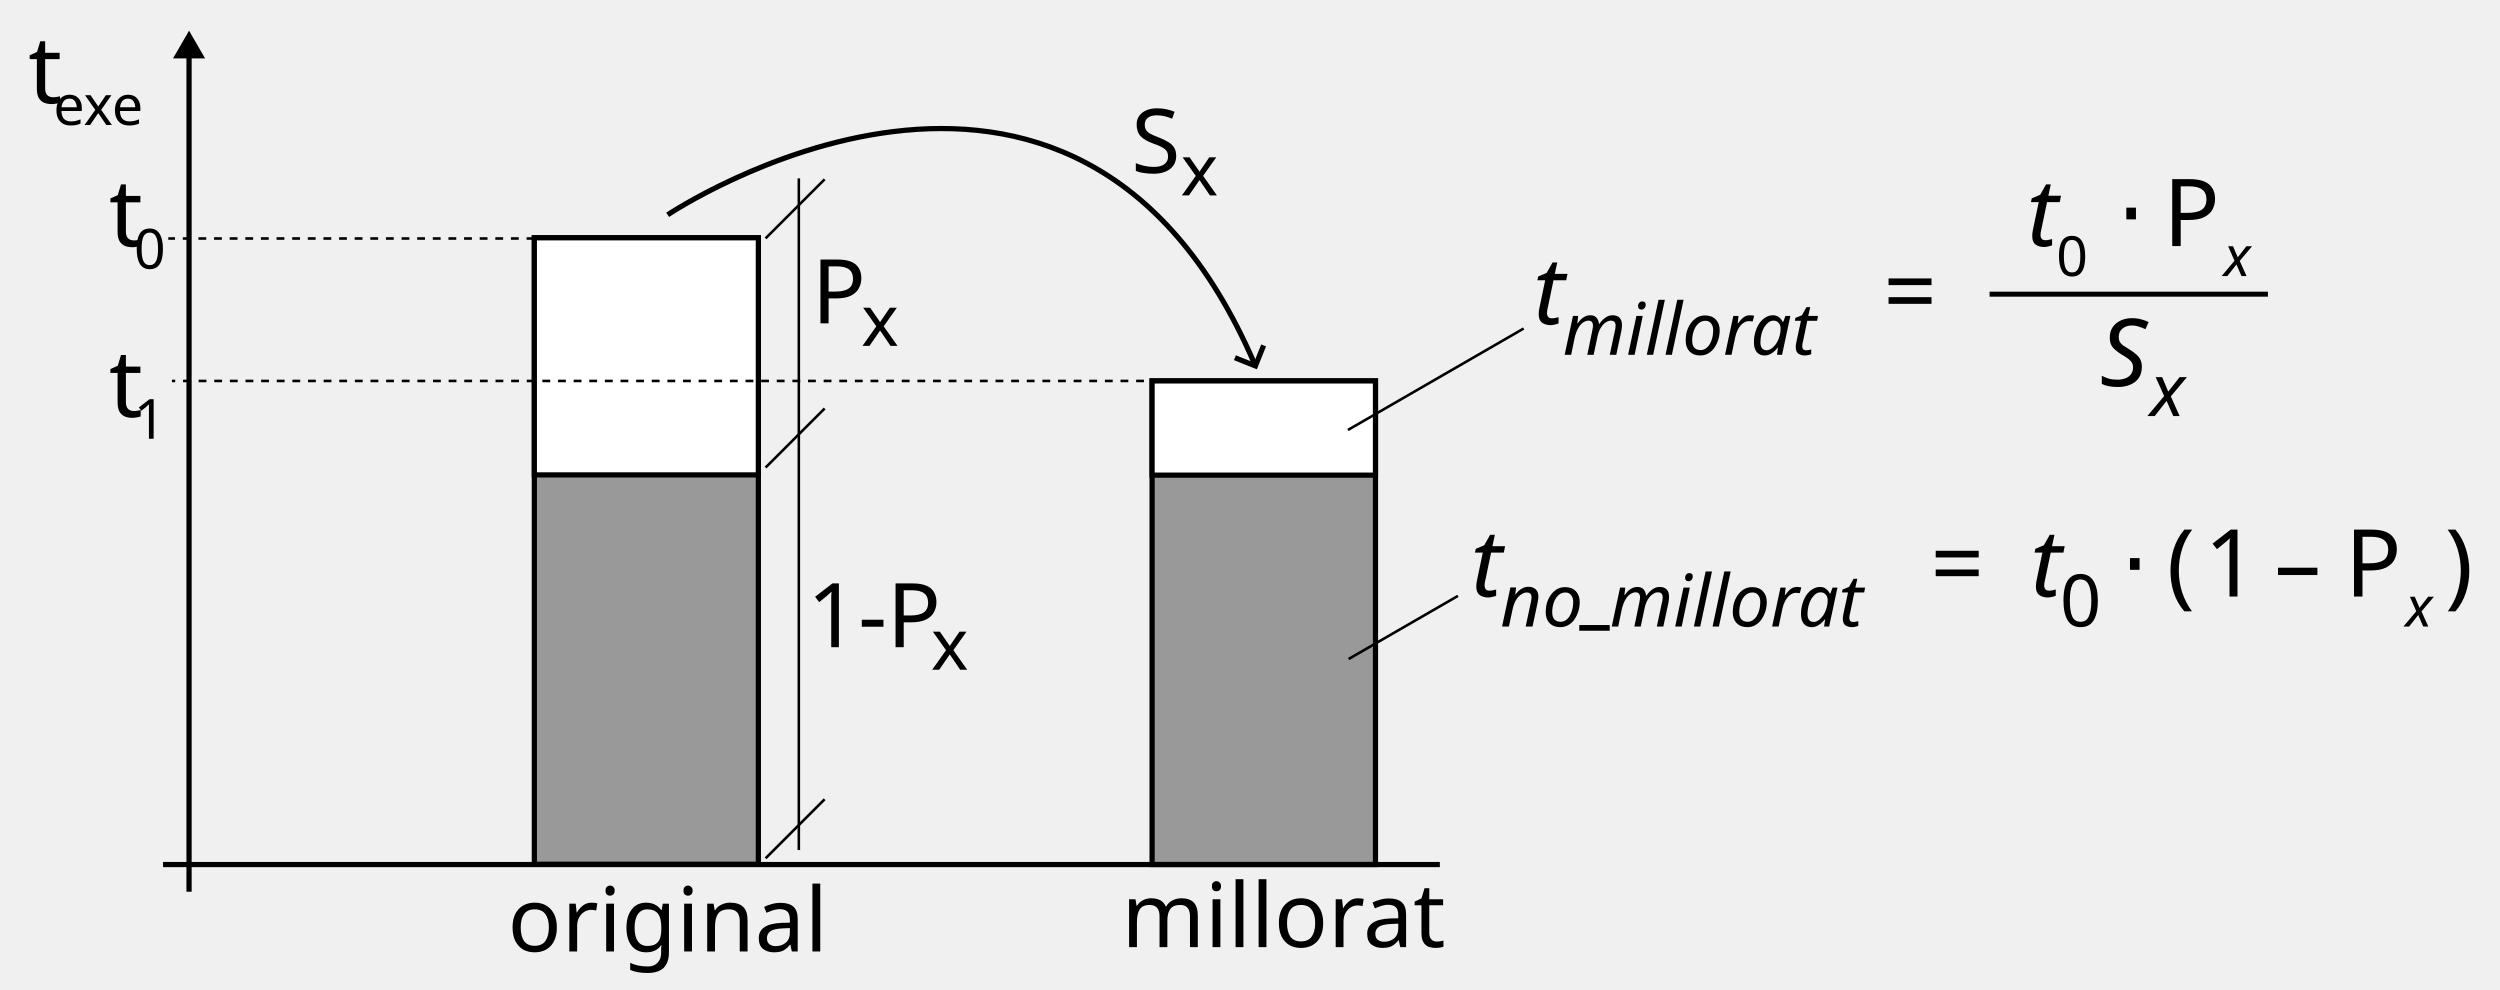
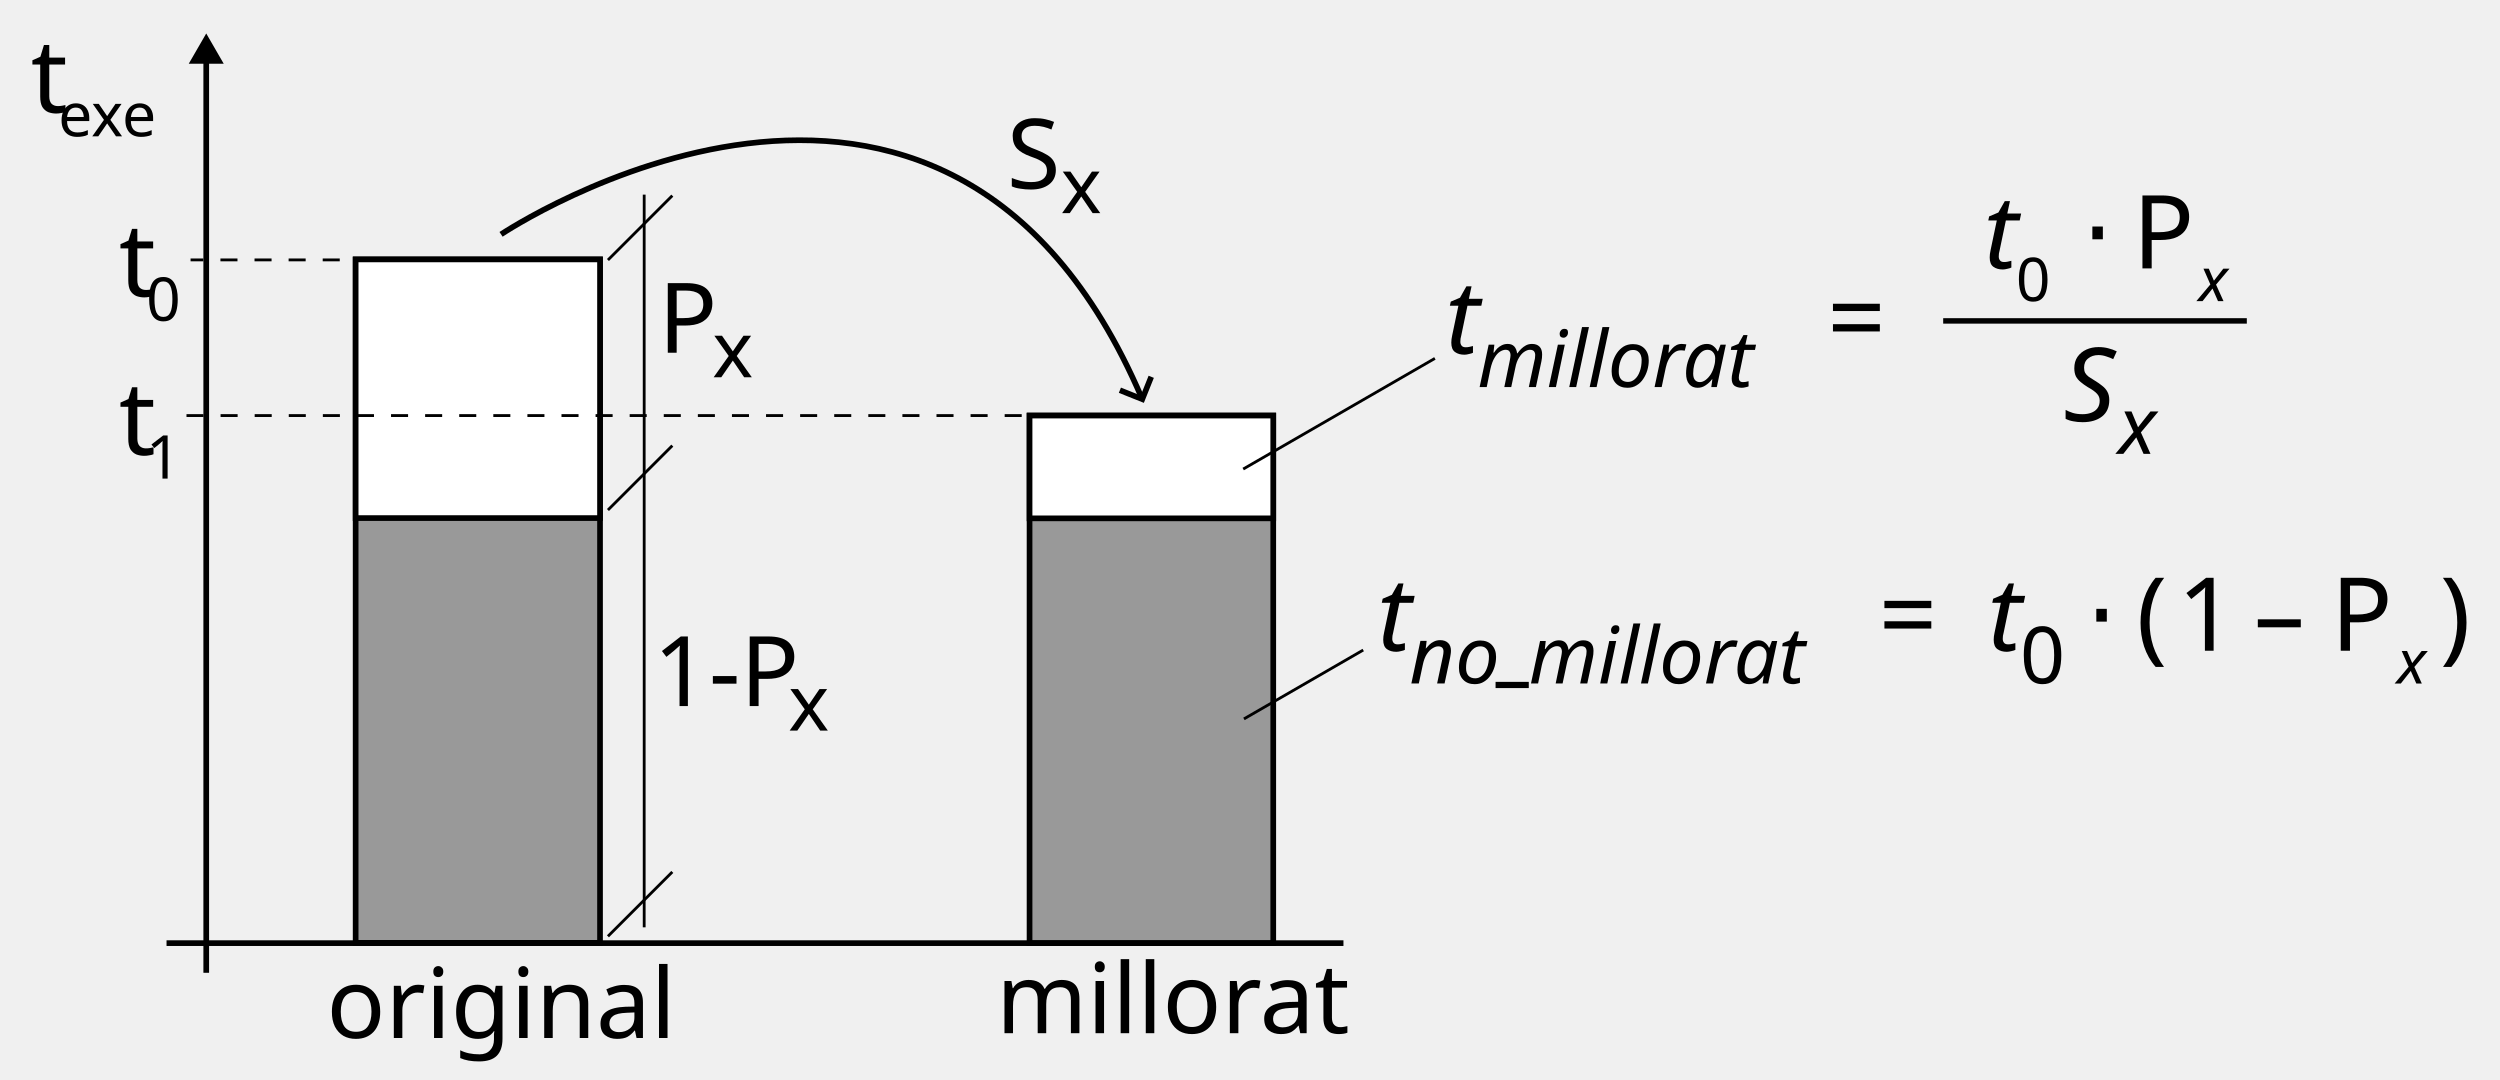
- <svg xmlns="http://www.w3.org/2000/svg" xmlns:xlink="http://www.w3.org/1999/xlink" width="240" height="95" viewBox="0 0 240 95" fill="#000000" version="1.1" id="svg112">
+ <svg xmlns="http://www.w3.org/2000/svg" xmlns:xlink="http://www.w3.org/1999/xlink" width="220" height="95" viewBox="0 0 220 95" fill="#000000" version="1.1" id="svg112">
  <defs id="defs112">
    <marker style="overflow:visible" id="ArrowWide" refX="0" refY="0" orient="auto-start-reverse" markerWidth="1" markerHeight="1" viewBox="0 0 1 1" preserveAspectRatio="xMidYMid">
      <path style="fill:none;stroke:context-stroke;stroke-width:1;stroke-linecap:butt" d="M 3,-3 0,0 3,3" transform="rotate(180,0.125,0)" id="path1" />
    </marker>
    <marker style="overflow:visible" id="Triangle" refX="0" refY="0" orient="auto-start-reverse" markerWidth="1" markerHeight="1" viewBox="0 0 1 1" preserveAspectRatio="xMidYMid">
      <path transform="scale(0.5)" style="fill:context-stroke;fill-rule:evenodd;stroke:context-stroke;stroke-width:1pt" d="M 5.77,0 -2.88,5 V -5 Z" id="path135" />
    </marker>
    <linearGradient id="swatch6">
      <stop style="stop-color:#000000;stop-opacity:1;" offset="0" id="stop6" />
    </linearGradient>
    <clipPath clipPathUnits="userSpaceOnUse" id="clipPath120">
      <path d="M 1079.4,3647 H 5040 v 915 H 1079.4 Z" transform="translate(0,2.5000001e-4)" id="path120" />
    </clipPath>
    <clipPath clipPathUnits="userSpaceOnUse" id="clipPath97">
      <path d="M 1079.4,3647 H 5040 v 915 H 1079.4 Z" transform="translate(0,2.5000001e-4)" id="path97" />
    </clipPath>
    <clipPath clipPathUnits="userSpaceOnUse" id="clipPath130">
      <path d="M 1079.4,3647 H 5040 v 915 H 1079.4 Z" transform="translate(0,2.5000001e-4)" id="path130" />
    </clipPath>
    <clipPath clipPathUnits="userSpaceOnUse" id="clipPath110">
      <path d="M 1079.4,3647 H 5040 v 915 H 1079.4 Z" transform="translate(0,2.5000001e-4)" id="path110" />
    </clipPath>
    <linearGradient xlink:href="#swatch6" id="linearGradient6" x1="2050.696" y1="4050.799" x2="2271.106" y2="4050.799" gradientUnits="userSpaceOnUse" />
  </defs>
-   <rect x="51.32" y="22.8" width="21.54" height="22.8" fill="#ffffff" id="rect12" />
-   <path id="path93" d="m 2053.2,3749.6 h 215.402 v 602.398 H 2053.2 Z" style="fill:#999999;fill-opacity:1;fill-rule:nonzero;stroke:url(#linearGradient6);stroke-width:5.008;stroke-dasharray:none;stroke-opacity:1" transform="matrix(0.09983837,0,0,-0.09983837,-153.6914,457.3245)" clip-path="url(#clipPath97)" />
-   <path id="path106" d="m 2647.2,3749.6 h 214.801 v 465 H 2647.2 Z" style="fill:#999999;fill-opacity:1;fill-rule:nonzero;stroke:#000000;stroke-width:5.008;stroke-dasharray:none;stroke-opacity:1" transform="matrix(0.09983837,0,0,-0.09983837,-153.6914,457.3478)" clip-path="url(#clipPath110)" />
-   <path id="path129" d="m 2647.2,4124 h 214.801 v 90.602 H 2647.2 Z" style="fill:#ffffff;fill-opacity:1;fill-rule:nonzero;stroke:#000000;stroke-width:5.008;stroke-dasharray:none;stroke-opacity:1" transform="matrix(0.09983837,0,0,-0.09983837,-153.6914,457.3478)" clip-path="url(#clipPath130)" />
-   <rect x="191" y="28" width="26.72" height="0.48" fill="#000000" id="rect18-3" />
-   <text x="74.74" y="87.34" font-size="8.57px" font-family="'Source Sans Pro', sans-serif" textLength="26.53" lengthAdjust="spacingAndGlyphs" fill="#000000" id="text74" transform="translate(-26,4)">original</text>
-   <text x="133.66" y="86.92" font-size="8.57px" font-family="'Source Sans Pro', sans-serif" textLength="27.01" lengthAdjust="spacingAndGlyphs" fill="#000000" id="text75" transform="translate(-26,4)">millorat</text>
+   <rect x="31.32" y="22.8" width="21.54" height="22.8" fill="#ffffff" id="rect12" />
+   <path id="path93" d="m 2053.2,3749.6 h 215.402 v 602.398 H 2053.2 Z" style="fill:#999999;fill-opacity:1;fill-rule:nonzero;stroke:url(#linearGradient6);stroke-width:5.008;stroke-dasharray:none;stroke-opacity:1" transform="matrix(0.09983837,0,0,-0.09983837,-173.6914,457.3245)" clip-path="url(#clipPath97)" />
+   <path id="path106" d="m 2647.2,3749.6 h 214.801 v 465 H 2647.2 Z" style="fill:#999999;fill-opacity:1;fill-rule:nonzero;stroke:#000000;stroke-width:5.008;stroke-dasharray:none;stroke-opacity:1" transform="matrix(0.09983837,0,0,-0.09983837,-173.6914,457.3478)" clip-path="url(#clipPath110)" />
+   <path id="path129" d="m 2647.2,4124 h 214.801 v 90.602 H 2647.2 Z" style="fill:#ffffff;fill-opacity:1;fill-rule:nonzero;stroke:#000000;stroke-width:5.008;stroke-dasharray:none;stroke-opacity:1" transform="matrix(0.09983837,0,0,-0.09983837,-173.6914,457.3478)" clip-path="url(#clipPath130)" />
+   <rect x="171" y="28" width="26.72" height="0.48" fill="#000000" id="rect18-3" />
+   <text x="74.74" y="87.34" font-size="8.57px" font-family="'Source Sans Pro', sans-serif" textLength="26.53" lengthAdjust="spacingAndGlyphs" fill="#000000" id="text74" transform="translate(-46,4)">original</text>
+   <text x="133.66" y="86.92" font-size="8.57px" font-family="'Source Sans Pro', sans-serif" textLength="27.01" lengthAdjust="spacingAndGlyphs" fill="#000000" id="text75" transform="translate(-46,4)">millorat</text>
  <text x="28.71" y="7.9" font-size="8.57px" font-family="'Source Sans Pro', sans-serif" textLength="2.41" lengthAdjust="spacingAndGlyphs" fill="#000000" id="text76" transform="translate(-26,2)" style="font-style:normal;font-variant:normal;font-weight:normal;font-stretch:normal;font-size:9px;font-family:'Source Sans Pro', sans-serif;-inkscape-font-specification:'Source Sans Pro, sans-serif, Normal';font-variant-ligatures:normal;font-variant-caps:normal;font-variant-numeric:normal;font-variant-east-asian:normal;fill:#000000">t</text>
  <text x="31.12" y="10" font-size="6.83px" font-family="'Source Sans Pro', sans-serif" textLength="9.47" lengthAdjust="spacingAndGlyphs" fill="#000000" id="text77" transform="translate(-26,2)" style="font-style:normal;font-variant:normal;font-weight:normal;font-stretch:normal;font-size:5.333px;font-family:'Source Sans Pro', sans-serif;-inkscape-font-specification:'Source Sans Pro, sans-serif, Normal';font-variant-ligatures:normal;font-variant-caps:normal;font-variant-numeric:normal;font-variant-east-asian:normal;fill:#000000">exe</text>
-   <text x="36.46" y="21.64" font-size="8.57px" font-family="'Source Sans Pro', sans-serif" textLength="2.41" lengthAdjust="spacingAndGlyphs" fill="#000000" id="text78" transform="translate(-26,2)" style="font-style:normal;font-variant:normal;font-weight:normal;font-stretch:normal;font-size:9px;font-family:'Source Sans Pro', sans-serif;-inkscape-font-specification:'Source Sans Pro, sans-serif, Normal';font-variant-ligatures:normal;font-variant-caps:normal;font-variant-numeric:normal;font-variant-east-asian:normal;fill:#000000">t</text>
-   <text x="38.86" y="23.8" font-size="6.83px" font-family="'Source Sans Pro', sans-serif" textLength="3.44" lengthAdjust="spacingAndGlyphs" fill="#000000" id="text79" transform="translate(-26,2)" style="font-style:normal;font-variant:normal;font-weight:normal;font-stretch:normal;font-size:5.333px;font-family:'Source Sans Pro', sans-serif;-inkscape-font-specification:'Source Sans Pro, sans-serif, Normal';font-variant-ligatures:normal;font-variant-caps:normal;font-variant-numeric:normal;font-variant-east-asian:normal;fill:#000000">0</text>
+   <text x="36.46" y="21.64" font-size="8.57px" font-family="'Source Sans Pro', sans-serif" textLength="2.41" lengthAdjust="spacingAndGlyphs" fill="#000000" id="text78" transform="translate(-26,4.4375)" style="font-style:normal;font-variant:normal;font-weight:normal;font-stretch:normal;font-size:9px;font-family:'Source Sans Pro', sans-serif;-inkscape-font-specification:'Source Sans Pro, sans-serif, Normal';font-variant-ligatures:normal;font-variant-caps:normal;font-variant-numeric:normal;font-variant-east-asian:normal;fill:#000000">t</text>
+   <text x="38.86" y="23.8" font-size="6.83px" font-family="'Source Sans Pro', sans-serif" textLength="3.44" lengthAdjust="spacingAndGlyphs" fill="#000000" id="text79" transform="translate(-26,4.4375)" style="font-style:normal;font-variant:normal;font-weight:normal;font-stretch:normal;font-size:5.333px;font-family:'Source Sans Pro', sans-serif;-inkscape-font-specification:'Source Sans Pro, sans-serif, Normal';font-variant-ligatures:normal;font-variant-caps:normal;font-variant-numeric:normal;font-variant-east-asian:normal;fill:#000000">0</text>
  <text x="36.46" y="38.02" font-size="8.57px" font-family="'Source Sans Pro', sans-serif" textLength="2.41" lengthAdjust="spacingAndGlyphs" fill="#000000" id="text80" transform="translate(-26,2)" style="font-style:normal;font-variant:normal;font-weight:normal;font-stretch:normal;font-size:9px;font-family:'Source Sans Pro', sans-serif;-inkscape-font-specification:'Source Sans Pro, sans-serif, Normal';font-variant-ligatures:normal;font-variant-caps:normal;font-variant-numeric:normal;font-variant-east-asian:normal;fill:#000000">t</text>
  <text x="38.86" y="40.12" font-size="6.83px" font-family="'Source Sans Pro', sans-serif" textLength="3.44" lengthAdjust="spacingAndGlyphs" fill="#000000" id="text81" transform="translate(-26,2)" style="font-style:normal;font-variant:normal;font-weight:normal;font-stretch:normal;font-size:5.333px;font-family:Sans;-inkscape-font-specification:'Sans, Normal';font-variant-ligatures:normal;font-variant-caps:normal;font-variant-numeric:normal;font-variant-east-asian:normal;fill:#000000">1</text>
-   <text x="112.6" y="46.6" font-size="8.57px" font-family="'Source Sans Pro', sans-serif" textLength="4.83" lengthAdjust="spacingAndGlyphs" fill="#000000" id="text82" transform="translate(-4,-30)">S</text>
-   <text x="117.34" y="48.76" font-size="6.83px" font-family="'Source Sans Pro', sans-serif" textLength="3.44" lengthAdjust="spacingAndGlyphs" fill="#000000" id="text83" transform="translate(-4,-30)">x</text>
-   <text x="61.84" y="31.54" font-size="8.57px" font-family="'Source Sans Pro', sans-serif" textLength="4.83" lengthAdjust="spacingAndGlyphs" fill="#000000" id="text84" transform="translate(16.09709,-0.4991073)">P</text>
-   <text x="66.58" y="33.7" font-size="6.83px" font-family="'Source Sans Pro', sans-serif" textLength="3.44" lengthAdjust="spacingAndGlyphs" fill="#000000" id="text85" transform="translate(16.09709,-0.4991073)">x</text>
-   <text x="54.52" y="62.08" font-size="8.57px" font-family="'Source Sans Pro', sans-serif" textLength="11.9" lengthAdjust="spacingAndGlyphs" fill="#000000" id="text86" transform="translate(22.96714,0.05545636)">1-P</text>
-   <text x="66.4" y="64.24" font-size="6.83px" font-family="'Source Sans Pro', sans-serif" textLength="3.44" lengthAdjust="spacingAndGlyphs" fill="#000000" id="text87" transform="translate(22.96714,0.05545636)">x</text>
-   <text x="257.2" y="37.12" font-size="9px" font-family="'Source Sans Pro', sans-serif" font-style="italic" textLength="2.5" lengthAdjust="spacingAndGlyphs" fill="#000000" id="text88" transform="translate(-110,-6)">t</text>
-   <text x="260.02" y="40.06" font-size="6.96px" font-family="'Source Sans Pro', sans-serif" font-style="italic" textLength="26.3" lengthAdjust="spacingAndGlyphs" fill="#000000" id="text89" transform="translate(-110,-6)">millorat</text>
-   <text x="300.58" y="29.62" font-size="9px" font-family="'Source Sans Pro', sans-serif" font-style="italic" textLength="2.5" lengthAdjust="spacingAndGlyphs" fill="#000000" id="text90" transform="translate(-106,-6)">t</text>
-   <text x="303.4" y="32.5" font-size="6.96px" font-family="'Source Sans Pro', sans-serif" textLength="3.48" lengthAdjust="spacingAndGlyphs" fill="#000000" id="text91" transform="translate(-106,-6)" style="font-style:normal;font-variant:normal;font-weight:normal;font-stretch:normal;font-size:5.333px;font-family:'Source Sans Pro', sans-serif;-inkscape-font-specification:'Source Sans Pro, sans-serif, Normal';font-variant-ligatures:normal;font-variant-caps:normal;font-variant-numeric:normal;font-variant-east-asian:normal;fill:#000000">0</text>
-   <text x="313.66" y="29.62" font-size="9px" font-family="'Source Sans Pro', sans-serif" font-style="italic" textLength="5.5" lengthAdjust="spacingAndGlyphs" fill="#000000" id="text92" transform="translate(-106,-6)" style="font-style:normal;font-variant:normal;font-weight:normal;font-stretch:normal;font-size:9px;font-family:'Source Sans Pro', sans-serif;-inkscape-font-specification:'Source Sans Pro, sans-serif, Normal';font-variant-ligatures:normal;font-variant-caps:normal;font-variant-numeric:normal;font-variant-east-asian:normal;fill:#000000">P</text>
-   <text x="319.48" y="32.5" font-size="6.96px" font-family="'Source Sans Pro', sans-serif" font-style="italic" textLength="3.09" lengthAdjust="spacingAndGlyphs" fill="#000000" id="text93" transform="translate(-106,-6)" style="font-style:italic;font-variant:normal;font-weight:normal;font-stretch:normal;font-size:5.333px;font-family:'Source Sans Pro', sans-serif;-inkscape-font-specification:'Source Sans Pro, sans-serif, Italic';font-variant-ligatures:normal;font-variant-caps:normal;font-variant-numeric:normal;font-variant-east-asian:normal;fill:#000000">x</text>
-   <text x="309.16" y="29.62" font-size="9px" font-family="'Source Sans Pro', sans-serif" textLength="2.25" lengthAdjust="spacingAndGlyphs" fill="#000000" id="text94" transform="translate(-106,-6)">⋅</text>
-   <text x="307.6" y="43.06" font-size="9px" font-family="'Source Sans Pro', sans-serif" font-style="italic" textLength="4.5" lengthAdjust="spacingAndGlyphs" fill="#000000" id="text95" transform="translate(-106,-6)">S</text>
-   <text x="312.4" y="45.94" font-size="6.96px" font-family="'Source Sans Pro', sans-serif" font-style="italic" textLength="3.09" lengthAdjust="spacingAndGlyphs" fill="#000000" id="text96" transform="translate(-106,-6)">x</text>
-   <text x="290.8" y="37.12" font-size="9px" font-family="'Source Sans Pro', sans-serif" textLength="5.08" lengthAdjust="spacingAndGlyphs" fill="#000000" id="text98" transform="translate(-110,-6)">=</text>
-   <text x="239.74" y="65.14" font-size="9px" font-family="'Source Sans Pro', sans-serif" font-style="italic" textLength="2.5" lengthAdjust="spacingAndGlyphs" fill="#000000" id="text99" transform="translate(-98.53033,-7.875)">t</text>
-   <text x="242.56" y="68.02" font-size="6.96px" font-family="'Source Sans Pro', sans-serif" font-style="italic" textLength="7.5" lengthAdjust="spacingAndGlyphs" fill="#000000" id="text100" transform="translate(-98.53033,-7.875)">no</text>
-   <text x="257.07" y="68.02" font-size="6.96px" font-family="'Source Sans Pro', sans-serif" font-style="italic" textLength="26.24" lengthAdjust="spacingAndGlyphs" fill="#000000" id="text101" transform="translate(-102.5303,-7.875)">millorat</text>
-   <text x="251.86" y="68.02" font-size="6.96px" font-family="'Source Sans Pro', sans-serif" textLength="3.48" lengthAdjust="spacingAndGlyphs" fill="#000000" id="text102" transform="translate(-100.5303,-5.875)">–</text>
-   <text x="297.46" y="65.14" font-size="9px" font-family="'Source Sans Pro', sans-serif" font-style="italic" textLength="2.5" lengthAdjust="spacingAndGlyphs" fill="#000000" id="text103" transform="translate(-102.5303,-7.875)">t</text>
-   <text x="300.28" y="68.02" font-size="6.96px" font-family="'Source Sans Pro', sans-serif" textLength="3.48" lengthAdjust="spacingAndGlyphs" fill="#000000" id="text104" transform="translate(-102.5303,-7.875)">0</text>
-   <text x="314.14" y="65.14" font-size="9px" font-family="'Source Sans Pro', sans-serif" textLength="4.5" lengthAdjust="spacingAndGlyphs" fill="#000000" id="text105" transform="translate(-102.5303,-7.875)">1</text>
-   <text x="327.64" y="65.14" font-size="9px" font-family="'Source Sans Pro', sans-serif" font-style="italic" textLength="5.5" lengthAdjust="spacingAndGlyphs" fill="#000000" id="text106" transform="translate(-102.5303,-7.875)" style="font-style:normal;font-variant:normal;font-weight:normal;font-stretch:normal;font-size:9px;font-family:'Source Sans Pro', sans-serif;-inkscape-font-specification:'Source Sans Pro, sans-serif, Normal';font-variant-ligatures:normal;font-variant-caps:normal;font-variant-numeric:normal;font-variant-east-asian:normal;fill:#000000">P</text>
-   <text x="333.46" y="68.02" font-size="6.96px" font-family="'Source Sans Pro', sans-serif" font-style="italic" textLength="3.09" lengthAdjust="spacingAndGlyphs" fill="#000000" id="text107" transform="translate(-102.5303,-7.875)" style="font-style:italic;font-variant:normal;font-weight:normal;font-stretch:normal;font-size:5.333px;font-family:'Source Sans Pro', sans-serif;-inkscape-font-specification:'Source Sans Pro, sans-serif, Italic';font-variant-ligatures:normal;font-variant-caps:normal;font-variant-numeric:normal;font-variant-east-asian:normal;fill:#000000">x</text>
-   <text x="320.86" y="65.14" font-size="9px" font-family="'Source Sans Pro', sans-serif" textLength="4.5" lengthAdjust="spacingAndGlyphs" fill="#000000" id="text108" transform="translate(-102.5303,-7.875)">–</text>
-   <text x="310.54" y="65.14" font-size="9px" font-family="'Source Sans Pro', sans-serif" textLength="3" lengthAdjust="spacingAndGlyphs" fill="#000000" id="text109" transform="translate(-102.5303,-7.875)">(</text>
-   <text x="337.24" y="65.14" font-size="9px" font-family="'Source Sans Pro', sans-serif" textLength="3" lengthAdjust="spacingAndGlyphs" fill="#000000" id="text110" transform="translate(-102.5303,-7.875)">)</text>
-   <text x="306.04" y="65.14" font-size="9px" font-family="'Source Sans Pro', sans-serif" textLength="2.25" lengthAdjust="spacingAndGlyphs" fill="#000000" id="text111" transform="translate(-102.5303,-7.875)">⋅</text>
-   <text x="287.86" y="65.14" font-size="9px" font-family="'Source Sans Pro', sans-serif" textLength="5.08" lengthAdjust="spacingAndGlyphs" fill="#000000" id="text112" transform="translate(-102.5303,-7.875)">=</text>
-   <path id="path119" d="m 2053.2,4124 h 215.402 v 228 H 2053.2 Z" style="fill:#ffffff;fill-opacity:1;fill-rule:nonzero;stroke:#000000;stroke-width:5.008;stroke-dasharray:none;stroke-opacity:1" transform="matrix(0.09983837,0,0,-0.09983837,-153.6914,457.3245)" clip-path="url(#clipPath120)" />
-   <path style="fill:#000000;stroke:#000000;stroke-width:0.5;stroke-dasharray:none" d="M 138.224,82.996 H 15.652" id="path3" />
+   <text x="112.6" y="46.6" font-size="8.57px" font-family="'Source Sans Pro', sans-serif" textLength="4.83" lengthAdjust="spacingAndGlyphs" fill="#000000" id="text82" transform="translate(-24,-30)">S</text>
+   <text x="117.34" y="48.76" font-size="6.83px" font-family="'Source Sans Pro', sans-serif" textLength="3.44" lengthAdjust="spacingAndGlyphs" fill="#000000" id="text83" transform="translate(-24,-30)">x</text>
+   <text x="61.84" y="31.54" font-size="8.57px" font-family="'Source Sans Pro', sans-serif" textLength="4.83" lengthAdjust="spacingAndGlyphs" fill="#000000" id="text84" transform="translate(-3.902913,-0.4991073)">P</text>
+   <text x="66.58" y="33.7" font-size="6.83px" font-family="'Source Sans Pro', sans-serif" textLength="3.44" lengthAdjust="spacingAndGlyphs" fill="#000000" id="text85" transform="translate(-3.902913,-0.4991073)">x</text>
+   <text x="54.52" y="62.08" font-size="8.57px" font-family="'Source Sans Pro', sans-serif" textLength="11.9" lengthAdjust="spacingAndGlyphs" fill="#000000" id="text86" transform="translate(2.967144,0.05545636)">1-P</text>
+   <text x="66.4" y="64.24" font-size="6.83px" font-family="'Source Sans Pro', sans-serif" textLength="3.44" lengthAdjust="spacingAndGlyphs" fill="#000000" id="text87" transform="translate(2.967144,0.05545636)">x</text>
+   <text x="257.2" y="37.12" font-size="9px" font-family="'Source Sans Pro', sans-serif" font-style="italic" textLength="2.5" lengthAdjust="spacingAndGlyphs" fill="#000000" id="text88" transform="translate(-130,-6)">t</text>
+   <text x="260.02" y="40.06" font-size="6.96px" font-family="'Source Sans Pro', sans-serif" font-style="italic" textLength="26.3" lengthAdjust="spacingAndGlyphs" fill="#000000" id="text89" transform="translate(-130,-6)">millorat</text>
+   <text x="300.58" y="29.62" font-size="9px" font-family="'Source Sans Pro', sans-serif" font-style="italic" textLength="2.5" lengthAdjust="spacingAndGlyphs" fill="#000000" id="text90" transform="translate(-126,-6)">t</text>
+   <text x="303.4" y="32.5" font-size="6.96px" font-family="'Source Sans Pro', sans-serif" textLength="3.48" lengthAdjust="spacingAndGlyphs" fill="#000000" id="text91" transform="translate(-126,-6)" style="font-style:normal;font-variant:normal;font-weight:normal;font-stretch:normal;font-size:5.333px;font-family:'Source Sans Pro', sans-serif;-inkscape-font-specification:'Source Sans Pro, sans-serif, Normal';font-variant-ligatures:normal;font-variant-caps:normal;font-variant-numeric:normal;font-variant-east-asian:normal;fill:#000000">0</text>
+   <text x="313.66" y="29.62" font-size="9px" font-family="'Source Sans Pro', sans-serif" font-style="italic" textLength="5.5" lengthAdjust="spacingAndGlyphs" fill="#000000" id="text92" transform="translate(-126,-6)" style="font-style:normal;font-variant:normal;font-weight:normal;font-stretch:normal;font-size:9px;font-family:'Source Sans Pro', sans-serif;-inkscape-font-specification:'Source Sans Pro, sans-serif, Normal';font-variant-ligatures:normal;font-variant-caps:normal;font-variant-numeric:normal;font-variant-east-asian:normal;fill:#000000">P</text>
+   <text x="319.48" y="32.5" font-size="6.96px" font-family="'Source Sans Pro', sans-serif" font-style="italic" textLength="3.09" lengthAdjust="spacingAndGlyphs" fill="#000000" id="text93" transform="translate(-126,-6)" style="font-style:italic;font-variant:normal;font-weight:normal;font-stretch:normal;font-size:5.333px;font-family:'Source Sans Pro', sans-serif;-inkscape-font-specification:'Source Sans Pro, sans-serif, Italic';font-variant-ligatures:normal;font-variant-caps:normal;font-variant-numeric:normal;font-variant-east-asian:normal;fill:#000000">x</text>
+   <text x="309.16" y="29.62" font-size="9px" font-family="'Source Sans Pro', sans-serif" textLength="2.25" lengthAdjust="spacingAndGlyphs" fill="#000000" id="text94" transform="translate(-126,-6)">⋅</text>
+   <text x="307.6" y="43.06" font-size="9px" font-family="'Source Sans Pro', sans-serif" font-style="italic" textLength="4.5" lengthAdjust="spacingAndGlyphs" fill="#000000" id="text95" transform="translate(-126,-6)">S</text>
+   <text x="312.4" y="45.94" font-size="6.96px" font-family="'Source Sans Pro', sans-serif" font-style="italic" textLength="3.09" lengthAdjust="spacingAndGlyphs" fill="#000000" id="text96" transform="translate(-126,-6)">x</text>
+   <text x="290.8" y="37.12" font-size="9px" font-family="'Source Sans Pro', sans-serif" textLength="5.08" lengthAdjust="spacingAndGlyphs" fill="#000000" id="text98" transform="translate(-130,-6)">=</text>
+   <text x="239.74" y="65.14" font-size="9px" font-family="'Source Sans Pro', sans-serif" font-style="italic" textLength="2.5" lengthAdjust="spacingAndGlyphs" fill="#000000" id="text99" transform="translate(-118.5303,-7.875)">t</text>
+   <text x="242.56" y="68.02" font-size="6.96px" font-family="'Source Sans Pro', sans-serif" font-style="italic" textLength="7.5" lengthAdjust="spacingAndGlyphs" fill="#000000" id="text100" transform="translate(-118.5303,-7.875)">no</text>
+   <text x="257.07" y="68.02" font-size="6.96px" font-family="'Source Sans Pro', sans-serif" font-style="italic" textLength="26.24" lengthAdjust="spacingAndGlyphs" fill="#000000" id="text101" transform="translate(-122.5303,-7.875)">millorat</text>
+   <text x="251.86" y="68.02" font-size="6.96px" font-family="'Source Sans Pro', sans-serif" textLength="3.48" lengthAdjust="spacingAndGlyphs" fill="#000000" id="text102" transform="translate(-120.5303,-5.875)">–</text>
+   <text x="297.46" y="65.14" font-size="9px" font-family="'Source Sans Pro', sans-serif" font-style="italic" textLength="2.5" lengthAdjust="spacingAndGlyphs" fill="#000000" id="text103" transform="translate(-122.5303,-7.875)">t</text>
+   <text x="300.28" y="68.02" font-size="6.96px" font-family="'Source Sans Pro', sans-serif" textLength="3.48" lengthAdjust="spacingAndGlyphs" fill="#000000" id="text104" transform="translate(-122.5303,-7.875)">0</text>
+   <text x="314.14" y="65.14" font-size="9px" font-family="'Source Sans Pro', sans-serif" textLength="4.5" lengthAdjust="spacingAndGlyphs" fill="#000000" id="text105" transform="translate(-122.5303,-7.875)">1</text>
+   <text x="327.64" y="65.14" font-size="9px" font-family="'Source Sans Pro', sans-serif" font-style="italic" textLength="5.5" lengthAdjust="spacingAndGlyphs" fill="#000000" id="text106" transform="translate(-122.5303,-7.875)" style="font-style:normal;font-variant:normal;font-weight:normal;font-stretch:normal;font-size:9px;font-family:'Source Sans Pro', sans-serif;-inkscape-font-specification:'Source Sans Pro, sans-serif, Normal';font-variant-ligatures:normal;font-variant-caps:normal;font-variant-numeric:normal;font-variant-east-asian:normal;fill:#000000">P</text>
+   <text x="333.46" y="68.02" font-size="6.96px" font-family="'Source Sans Pro', sans-serif" font-style="italic" textLength="3.09" lengthAdjust="spacingAndGlyphs" fill="#000000" id="text107" transform="translate(-122.5303,-7.875)" style="font-style:italic;font-variant:normal;font-weight:normal;font-stretch:normal;font-size:5.333px;font-family:'Source Sans Pro', sans-serif;-inkscape-font-specification:'Source Sans Pro, sans-serif, Italic';font-variant-ligatures:normal;font-variant-caps:normal;font-variant-numeric:normal;font-variant-east-asian:normal;fill:#000000">x</text>
+   <text x="320.86" y="65.14" font-size="9px" font-family="'Source Sans Pro', sans-serif" textLength="4.5" lengthAdjust="spacingAndGlyphs" fill="#000000" id="text108" transform="translate(-122.5303,-7.875)">–</text>
+   <text x="310.54" y="65.14" font-size="9px" font-family="'Source Sans Pro', sans-serif" textLength="3" lengthAdjust="spacingAndGlyphs" fill="#000000" id="text109" transform="translate(-122.5303,-7.875)">(</text>
+   <text x="337.24" y="65.14" font-size="9px" font-family="'Source Sans Pro', sans-serif" textLength="3" lengthAdjust="spacingAndGlyphs" fill="#000000" id="text110" transform="translate(-122.5303,-7.875)">)</text>
+   <text x="306.04" y="65.14" font-size="9px" font-family="'Source Sans Pro', sans-serif" textLength="2.25" lengthAdjust="spacingAndGlyphs" fill="#000000" id="text111" transform="translate(-122.5303,-7.875)">⋅</text>
+   <text x="287.86" y="65.14" font-size="9px" font-family="'Source Sans Pro', sans-serif" textLength="5.08" lengthAdjust="spacingAndGlyphs" fill="#000000" id="text112" transform="translate(-122.5303,-7.875)">=</text>
+   <path id="path119" d="m 2053.2,4124 h 215.402 v 228 H 2053.2 Z" style="fill:#ffffff;fill-opacity:1;fill-rule:nonzero;stroke:#000000;stroke-width:5.008;stroke-dasharray:none;stroke-opacity:1" transform="matrix(0.09983837,0,0,-0.09983837,-173.6914,457.3245)" clip-path="url(#clipPath120)" />
+   <path style="fill:#000000;stroke:#000000;stroke-width:0.5;stroke-dasharray:none" d="M 118.224,82.996 H 14.655" id="path3" />
  <path style="fill:#000000;stroke:#000000;stroke-width:0.5;stroke-dasharray:none;marker-end:url(#Triangle)" d="M 18.149,85.605 V 4.721" id="path4" />
-   <path style="fill:#999999;stroke:#000000;stroke-width:0.25;stroke-dasharray:0.75, 0.75;stroke-dashoffset:0;stroke-opacity:1" d="M 111.32,36.571 H 16.509" id="path5" />
-   <path style="fill:#999999;stroke:#000000;stroke-width:0.25;stroke-dasharray:0.75, 0.75;stroke-dashoffset:0;stroke-opacity:1" d="M 51.3,22.896 H 16.156" id="path6" />
-   <path style="fill:none;stroke:#000000;stroke-width:0.5;stroke-dasharray:none;stroke-dashoffset:0;stroke-opacity:1;marker-end:url(#ArrowWide)" d="m 64.093,20.622 c 0,0 39.019,-26.112 56.378,14.391" id="path8" />
-   <path style="fill:none;stroke:#000000;stroke-width:0.247;stroke-dasharray:none;stroke-dashoffset:0;stroke-opacity:1" d="M 76.688,81.605 V 17.127" id="path9" />
-   <path style="fill:none;stroke:#000000;stroke-width:0.25;stroke-dasharray:none;stroke-dashoffset:0;stroke-opacity:1" d="m 73.498,22.881 5.666,-5.666" id="path14" />
-   <path style="fill:none;stroke:#000000;stroke-width:0.25;stroke-dasharray:none;stroke-dashoffset:0;stroke-opacity:1" d="m 73.498,44.881 5.666,-5.666" id="path17" />
-   <path style="fill:none;stroke:#000000;stroke-width:0.25;stroke-dasharray:none;stroke-dashoffset:0;stroke-opacity:1" d="m 73.498,82.395 5.666,-5.666" id="path18" />
-   <path style="fill:none;stroke:#000000;stroke-width:0.25;stroke-dasharray:none;stroke-dashoffset:0;stroke-opacity:1" d="m 129.401,41.277 16.869,-9.739" id="path21" />
-   <path style="fill:none;stroke:#000000;stroke-width:0.25;stroke-dasharray:none;stroke-dashoffset:0;stroke-opacity:1" d="m 129.467,63.264 10.496,-6.06" id="path23" />
+   <path style="fill:none;stroke:#000000;stroke-width:0.5;stroke-dasharray:none;stroke-dashoffset:0;stroke-opacity:1;marker-end:url(#ArrowWide)" d="m 44.093,20.622 c 0,0 39.019,-26.112 56.378,14.391" id="path8" />
+   <path style="fill:none;stroke:#000000;stroke-width:0.247;stroke-dasharray:none;stroke-dashoffset:0;stroke-opacity:1" d="M 56.688,81.605 V 17.127" id="path9" />
+   <path style="fill:none;stroke:#000000;stroke-width:0.25;stroke-dasharray:none;stroke-dashoffset:0;stroke-opacity:1" d="m 53.498,22.881 5.666,-5.666" id="path14" />
+   <path style="fill:none;stroke:#000000;stroke-width:0.25;stroke-dasharray:none;stroke-dashoffset:0;stroke-opacity:1" d="m 53.498,44.881 5.666,-5.666" id="path17" />
+   <path style="fill:none;stroke:#000000;stroke-width:0.25;stroke-dasharray:none;stroke-dashoffset:0;stroke-opacity:1" d="m 53.498,82.395 5.666,-5.666" id="path18" />
+   <path style="fill:none;stroke:#000000;stroke-width:0.25;stroke-dasharray:none;stroke-dashoffset:0;stroke-opacity:1" d="m 109.401,41.277 16.869,-9.739" id="path21" />
+   <path style="fill:none;stroke:#000000;stroke-width:0.25;stroke-dasharray:none;stroke-dashoffset:0;stroke-opacity:1" d="m 109.467,63.264 10.496,-6.06" id="path23" />
+   <path style="fill:none;stroke:#000000;stroke-width:0.25;stroke-dasharray:1.5, 1.5;stroke-dashoffset:0" d="M 89.911,36.57 H 15.161" id="path2" />
+   <path style="fill:none;stroke:#000000;stroke-width:0.25;stroke-dasharray:1.5, 1.5;stroke-dashoffset:0" d="M 32.898,22.871 H 16.77" id="path5" />
</svg>
